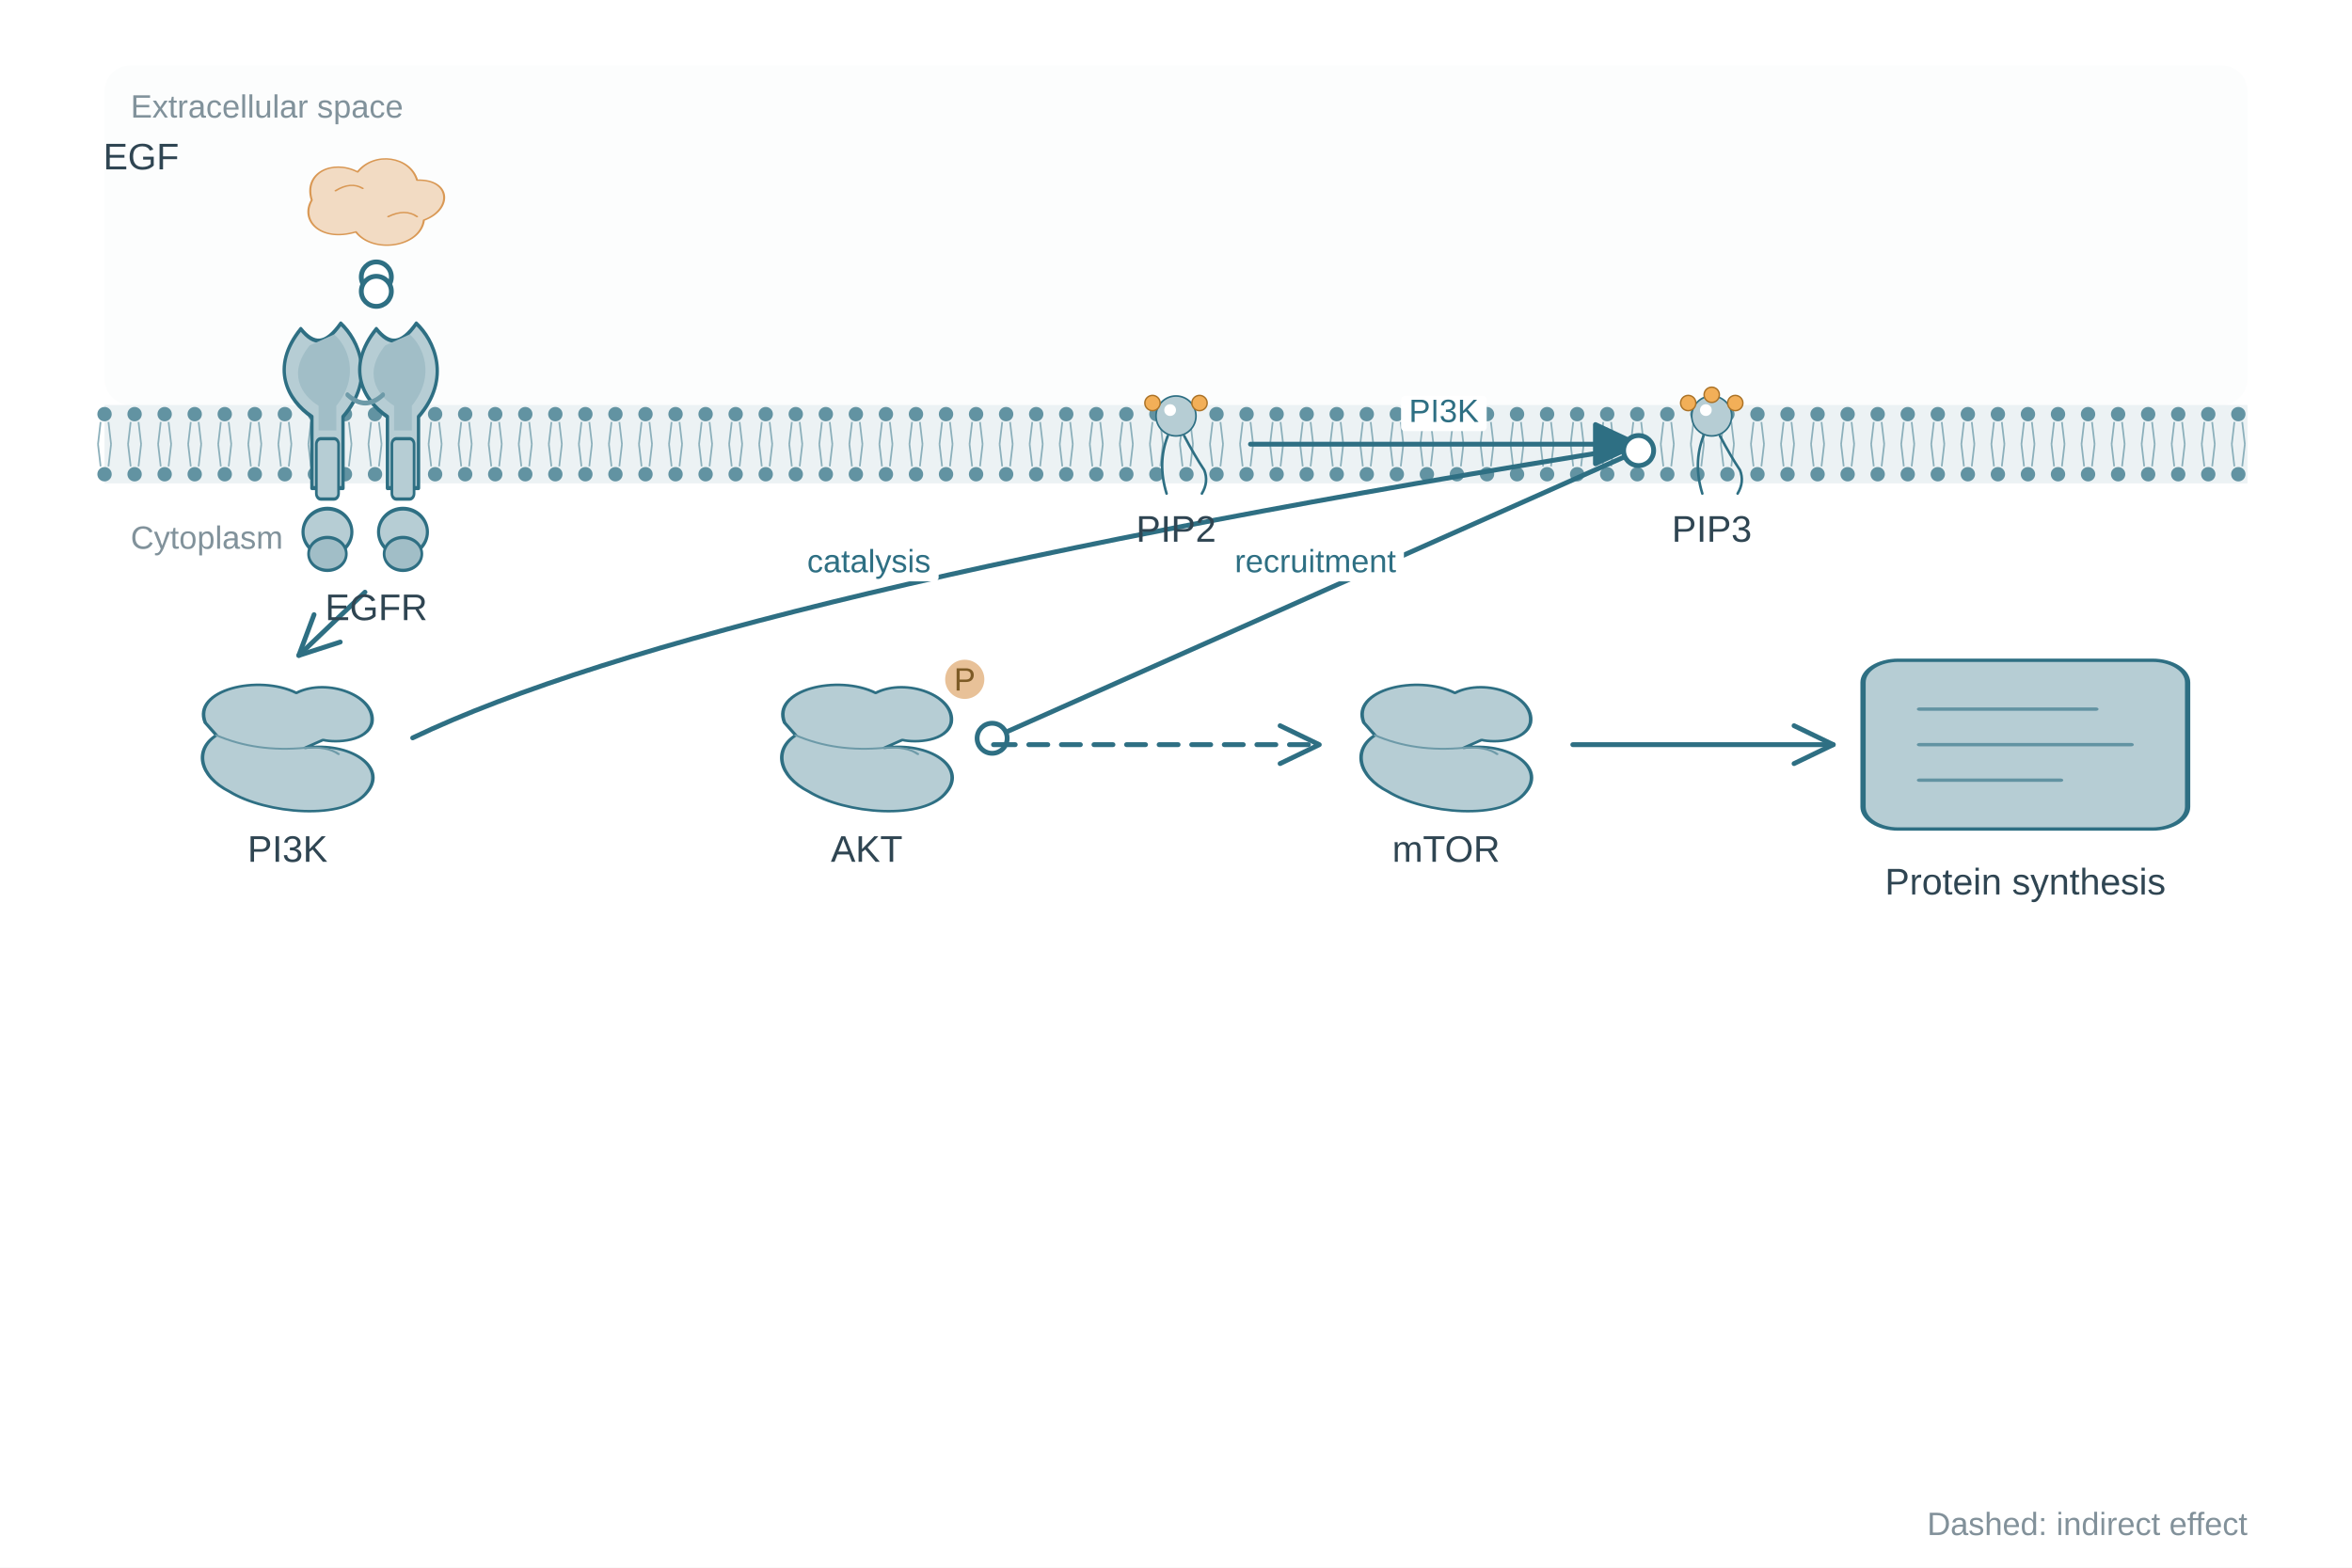
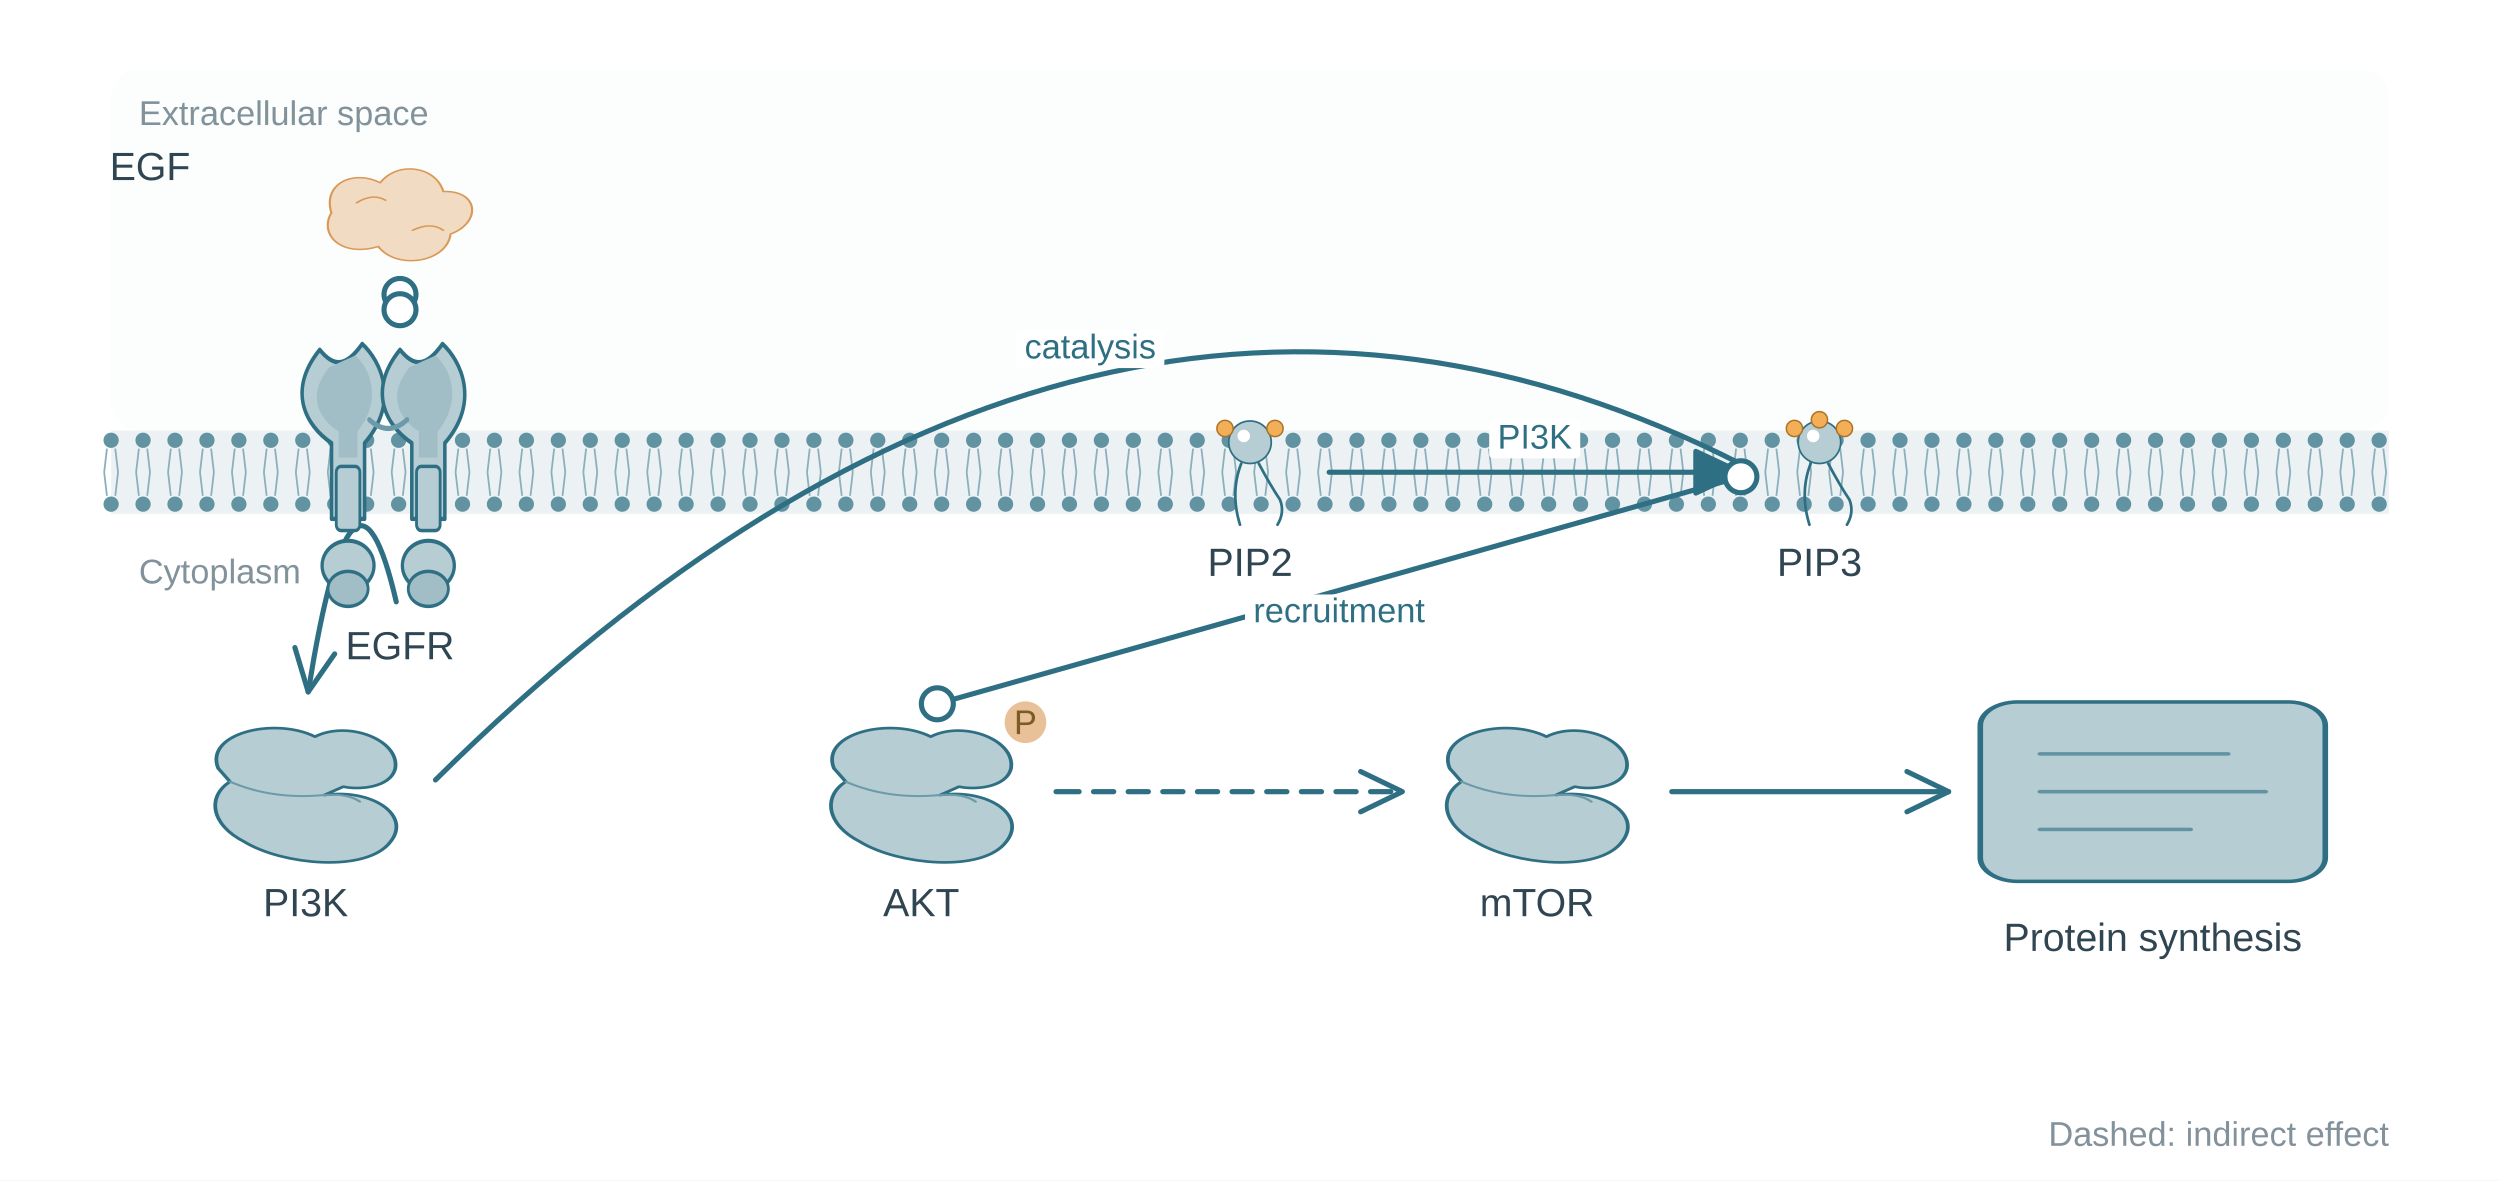
- <svg xmlns="http://www.w3.org/2000/svg" width="180.0mm" height="120.0mm" viewBox="0 0 180.0 120.0" data-version="2" data-revision="1">
-   <rect width="180.0" height="120.0" fill="#FFFFFF" />
+ <svg xmlns="http://www.w3.org/2000/svg" width="180.0mm" height="85.0mm" viewBox="0 0 180.0 85.0" data-version="3" data-revision="1">
+   <rect width="180.0" height="85.0" fill="#FFFFFF" />
  <g id="layer-compartments">
    <rect x="8.0" y="5.0" width="164.0" height="26.0" rx="2" fill="#fcfdfd" />
    <text x="10" y="9" font-size="2.469" font-family="Arial,Microsoft YaHei,sans-serif" fill="#81929B" text-anchor="start" font-weight="400">Extracellular space</text>
    <rect x="8.0" y="31.0" width="164.0" height="6.0" fill="#ecf2f4" />
    <path d="M 7.7 32.3 L 7.5 34.0 M 8.3 32.3 L 8.5 34.0 M 7.7 35.7 L 7.5 34.0 M 8.3 35.7 L 8.5 34.0" fill="none" stroke="#8cb0bb" stroke-width=".13" />
    <circle cx="8.0" cy="31.7" r=".55" fill="#6293a2" />
    <circle cx="8.0" cy="36.3" r=".55" fill="#6293a2" />
    <path d="M 10.0 32.3 L 9.8 34.0 M 10.6 32.3 L 10.8 34.0 M 10.0 35.7 L 9.8 34.0 M 10.6 35.7 L 10.8 34.0" fill="none" stroke="#8cb0bb" stroke-width=".13" />
    <circle cx="10.3" cy="31.7" r=".55" fill="#6293a2" />
    <circle cx="10.3" cy="36.3" r=".55" fill="#6293a2" />
    <path d="M 12.3 32.3 L 12.1 34.0 M 12.9 32.3 L 13.1 34.0 M 12.3 35.7 L 12.1 34.0 M 12.9 35.7 L 13.1 34.0" fill="none" stroke="#8cb0bb" stroke-width=".13" />
    <circle cx="12.6" cy="31.7" r=".55" fill="#6293a2" />
    <circle cx="12.6" cy="36.3" r=".55" fill="#6293a2" />
    <path d="M 14.6 32.3 L 14.4 34.0 M 15.2 32.3 L 15.4 34.0 M 14.6 35.7 L 14.4 34.0 M 15.2 35.7 L 15.4 34.0" fill="none" stroke="#8cb0bb" stroke-width=".13" />
    <circle cx="14.9" cy="31.7" r=".55" fill="#6293a2" />
    <circle cx="14.9" cy="36.3" r=".55" fill="#6293a2" />
    <path d="M 16.9 32.3 L 16.7 34.0 M 17.5 32.3 L 17.7 34.0 M 16.9 35.7 L 16.7 34.0 M 17.5 35.7 L 17.7 34.0" fill="none" stroke="#8cb0bb" stroke-width=".13" />
    <circle cx="17.2" cy="31.7" r=".55" fill="#6293a2" />
    <circle cx="17.2" cy="36.3" r=".55" fill="#6293a2" />
    <path d="M 19.2 32.3 L 19.0 34.0 M 19.8 32.3 L 20.0 34.0 M 19.2 35.7 L 19.0 34.0 M 19.8 35.7 L 20.0 34.0" fill="none" stroke="#8cb0bb" stroke-width=".13" />
    <circle cx="19.5" cy="31.7" r=".55" fill="#6293a2" />
    <circle cx="19.5" cy="36.3" r=".55" fill="#6293a2" />
    <path d="M 21.5 32.3 L 21.3 34.0 M 22.1 32.3 L 22.3 34.0 M 21.5 35.7 L 21.3 34.0 M 22.1 35.7 L 22.3 34.0" fill="none" stroke="#8cb0bb" stroke-width=".13" />
    <circle cx="21.8" cy="31.7" r=".55" fill="#6293a2" />
    <circle cx="21.8" cy="36.3" r=".55" fill="#6293a2" />
    <path d="M 23.8 32.3 L 23.6 34.0 M 24.4 32.3 L 24.6 34.0 M 23.8 35.7 L 23.6 34.0 M 24.4 35.7 L 24.6 34.0" fill="none" stroke="#8cb0bb" stroke-width=".13" />
    <circle cx="24.1" cy="31.7" r=".55" fill="#6293a2" />
    <circle cx="24.1" cy="36.3" r=".55" fill="#6293a2" />
    <path d="M 26.1 32.3 L 25.9 34.0 M 26.7 32.3 L 26.9 34.0 M 26.1 35.7 L 25.9 34.0 M 26.7 35.7 L 26.9 34.0" fill="none" stroke="#8cb0bb" stroke-width=".13" />
    <circle cx="26.4" cy="31.7" r=".55" fill="#6293a2" />
    <circle cx="26.4" cy="36.3" r=".55" fill="#6293a2" />
    <path d="M 28.4 32.3 L 28.2 34.0 M 29.0 32.3 L 29.2 34.0 M 28.4 35.7 L 28.2 34.0 M 29.0 35.7 L 29.2 34.0" fill="none" stroke="#8cb0bb" stroke-width=".13" />
    <circle cx="28.7" cy="31.7" r=".55" fill="#6293a2" />
    <circle cx="28.7" cy="36.3" r=".55" fill="#6293a2" />
    <path d="M 30.7 32.3 L 30.5 34.0 M 31.3 32.3 L 31.5 34.0 M 30.7 35.7 L 30.5 34.0 M 31.3 35.7 L 31.5 34.0" fill="none" stroke="#8cb0bb" stroke-width=".13" />
    <circle cx="31.0" cy="31.7" r=".55" fill="#6293a2" />
    <circle cx="31.0" cy="36.3" r=".55" fill="#6293a2" />
    <path d="M 33.0 32.3 L 32.8 34.0 M 33.6 32.3 L 33.8 34.0 M 33.0 35.7 L 32.8 34.0 M 33.6 35.7 L 33.8 34.0" fill="none" stroke="#8cb0bb" stroke-width=".13" />
    <circle cx="33.3" cy="31.7" r=".55" fill="#6293a2" />
    <circle cx="33.3" cy="36.3" r=".55" fill="#6293a2" />
    <path d="M 35.3 32.3 L 35.1 34.0 M 35.9 32.3 L 36.1 34.0 M 35.3 35.7 L 35.1 34.0 M 35.9 35.7 L 36.1 34.0" fill="none" stroke="#8cb0bb" stroke-width=".13" />
    <circle cx="35.6" cy="31.7" r=".55" fill="#6293a2" />
    <circle cx="35.6" cy="36.3" r=".55" fill="#6293a2" />
    <path d="M 37.6 32.3 L 37.4 34.0 M 38.2 32.3 L 38.4 34.0 M 37.6 35.7 L 37.4 34.0 M 38.2 35.7 L 38.4 34.0" fill="none" stroke="#8cb0bb" stroke-width=".13" />
    <circle cx="37.9" cy="31.7" r=".55" fill="#6293a2" />
    <circle cx="37.9" cy="36.3" r=".55" fill="#6293a2" />
    <path d="M 39.9 32.3 L 39.7 34.0 M 40.5 32.3 L 40.7 34.0 M 39.9 35.7 L 39.7 34.0 M 40.5 35.7 L 40.7 34.0" fill="none" stroke="#8cb0bb" stroke-width=".13" />
    <circle cx="40.2" cy="31.7" r=".55" fill="#6293a2" />
    <circle cx="40.2" cy="36.3" r=".55" fill="#6293a2" />
    <path d="M 42.2 32.3 L 42.0 34.0 M 42.8 32.3 L 43.0 34.0 M 42.2 35.7 L 42.0 34.0 M 42.8 35.7 L 43.0 34.0" fill="none" stroke="#8cb0bb" stroke-width=".13" />
    <circle cx="42.5" cy="31.7" r=".55" fill="#6293a2" />
    <circle cx="42.5" cy="36.3" r=".55" fill="#6293a2" />
    <path d="M 44.5 32.3 L 44.3 34.0 M 45.1 32.3 L 45.3 34.0 M 44.5 35.7 L 44.3 34.0 M 45.1 35.7 L 45.3 34.0" fill="none" stroke="#8cb0bb" stroke-width=".13" />
    <circle cx="44.8" cy="31.7" r=".55" fill="#6293a2" />
    <circle cx="44.8" cy="36.3" r=".55" fill="#6293a2" />
    <path d="M 46.8 32.3 L 46.6 34.0 M 47.4 32.3 L 47.6 34.0 M 46.8 35.7 L 46.6 34.0 M 47.4 35.7 L 47.6 34.0" fill="none" stroke="#8cb0bb" stroke-width=".13" />
    <circle cx="47.1" cy="31.7" r=".55" fill="#6293a2" />
    <circle cx="47.1" cy="36.3" r=".55" fill="#6293a2" />
    <path d="M 49.1 32.3 L 48.9 34.0 M 49.7 32.3 L 49.9 34.0 M 49.1 35.7 L 48.9 34.0 M 49.7 35.7 L 49.9 34.0" fill="none" stroke="#8cb0bb" stroke-width=".13" />
    <circle cx="49.4" cy="31.7" r=".55" fill="#6293a2" />
    <circle cx="49.4" cy="36.3" r=".55" fill="#6293a2" />
    <path d="M 51.4 32.3 L 51.2 34.0 M 52 32.3 L 52.2 34.0 M 51.4 35.7 L 51.2 34.0 M 52 35.7 L 52.2 34.0" fill="none" stroke="#8cb0bb" stroke-width=".13" />
    <circle cx="51.7" cy="31.7" r=".55" fill="#6293a2" />
    <circle cx="51.7" cy="36.3" r=".55" fill="#6293a2" />
    <path d="M 53.7 32.3 L 53.5 34.0 M 54.3 32.3 L 54.5 34.0 M 53.7 35.7 L 53.5 34.0 M 54.3 35.7 L 54.5 34.0" fill="none" stroke="#8cb0bb" stroke-width=".13" />
    <circle cx="54.0" cy="31.7" r=".55" fill="#6293a2" />
    <circle cx="54.0" cy="36.3" r=".55" fill="#6293a2" />
    <path d="M 56.0 32.3 L 55.8 34.0 M 56.6 32.3 L 56.8 34.0 M 56.0 35.7 L 55.8 34.0 M 56.6 35.7 L 56.8 34.0" fill="none" stroke="#8cb0bb" stroke-width=".13" />
    <circle cx="56.3" cy="31.7" r=".55" fill="#6293a2" />
    <circle cx="56.3" cy="36.3" r=".55" fill="#6293a2" />
    <path d="M 58.3 32.3 L 58.1 34.0 M 58.9 32.3 L 59.1 34.0 M 58.3 35.7 L 58.1 34.0 M 58.9 35.7 L 59.1 34.0" fill="none" stroke="#8cb0bb" stroke-width=".13" />
    <circle cx="58.6" cy="31.7" r=".55" fill="#6293a2" />
    <circle cx="58.6" cy="36.3" r=".55" fill="#6293a2" />
    <path d="M 60.6 32.3 L 60.4 34.0 M 61.2 32.3 L 61.4 34.0 M 60.6 35.7 L 60.4 34.0 M 61.2 35.7 L 61.4 34.0" fill="none" stroke="#8cb0bb" stroke-width=".13" />
    <circle cx="60.9" cy="31.7" r=".55" fill="#6293a2" />
    <circle cx="60.9" cy="36.3" r=".55" fill="#6293a2" />
    <path d="M 62.9 32.3 L 62.7 34.0 M 63.5 32.3 L 63.7 34.0 M 62.9 35.7 L 62.7 34.0 M 63.5 35.7 L 63.7 34.0" fill="none" stroke="#8cb0bb" stroke-width=".13" />
    <circle cx="63.2" cy="31.7" r=".55" fill="#6293a2" />
    <circle cx="63.2" cy="36.3" r=".55" fill="#6293a2" />
    <path d="M 65.2 32.3 L 65.0 34.0 M 65.8 32.3 L 66.0 34.0 M 65.2 35.7 L 65.0 34.0 M 65.8 35.7 L 66.0 34.0" fill="none" stroke="#8cb0bb" stroke-width=".13" />
    <circle cx="65.5" cy="31.7" r=".55" fill="#6293a2" />
    <circle cx="65.5" cy="36.3" r=".55" fill="#6293a2" />
    <path d="M 67.5 32.3 L 67.3 34.0 M 68.1 32.3 L 68.3 34.0 M 67.5 35.7 L 67.3 34.0 M 68.1 35.7 L 68.3 34.0" fill="none" stroke="#8cb0bb" stroke-width=".13" />
    <circle cx="67.8" cy="31.7" r=".55" fill="#6293a2" />
    <circle cx="67.8" cy="36.3" r=".55" fill="#6293a2" />
    <path d="M 69.8 32.3 L 69.6 34.0 M 70.4 32.3 L 70.6 34.0 M 69.8 35.7 L 69.6 34.0 M 70.4 35.7 L 70.6 34.0" fill="none" stroke="#8cb0bb" stroke-width=".13" />
    <circle cx="70.1" cy="31.7" r=".55" fill="#6293a2" />
    <circle cx="70.1" cy="36.3" r=".55" fill="#6293a2" />
    <path d="M 72.1 32.3 L 71.9 34.0 M 72.7 32.3 L 72.9 34.0 M 72.1 35.7 L 71.9 34.0 M 72.7 35.7 L 72.9 34.0" fill="none" stroke="#8cb0bb" stroke-width=".13" />
    <circle cx="72.4" cy="31.7" r=".55" fill="#6293a2" />
    <circle cx="72.4" cy="36.3" r=".55" fill="#6293a2" />
    <path d="M 74.4 32.3 L 74.2 34.0 M 75 32.3 L 75.2 34.0 M 74.4 35.7 L 74.2 34.0 M 75 35.7 L 75.2 34.0" fill="none" stroke="#8cb0bb" stroke-width=".13" />
    <circle cx="74.7" cy="31.7" r=".55" fill="#6293a2" />
    <circle cx="74.7" cy="36.3" r=".55" fill="#6293a2" />
    <path d="M 76.7 32.3 L 76.5 34.0 M 77.3 32.3 L 77.5 34.0 M 76.7 35.7 L 76.5 34.0 M 77.3 35.7 L 77.5 34.0" fill="none" stroke="#8cb0bb" stroke-width=".13" />
    <circle cx="77.0" cy="31.7" r=".55" fill="#6293a2" />
    <circle cx="77.0" cy="36.3" r=".55" fill="#6293a2" />
    <path d="M 79.0 32.3 L 78.8 34.0 M 79.6 32.3 L 79.8 34.0 M 79.0 35.7 L 78.8 34.0 M 79.6 35.7 L 79.8 34.0" fill="none" stroke="#8cb0bb" stroke-width=".13" />
    <circle cx="79.3" cy="31.7" r=".55" fill="#6293a2" />
    <circle cx="79.3" cy="36.3" r=".55" fill="#6293a2" />
    <path d="M 81.3 32.3 L 81.1 34.0 M 81.9 32.3 L 82.1 34.0 M 81.3 35.7 L 81.1 34.0 M 81.9 35.7 L 82.1 34.0" fill="none" stroke="#8cb0bb" stroke-width=".13" />
    <circle cx="81.6" cy="31.7" r=".55" fill="#6293a2" />
    <circle cx="81.6" cy="36.3" r=".55" fill="#6293a2" />
    <path d="M 83.6 32.3 L 83.4 34.0 M 84.2 32.3 L 84.4 34.0 M 83.6 35.7 L 83.4 34.0 M 84.2 35.7 L 84.4 34.0" fill="none" stroke="#8cb0bb" stroke-width=".13" />
    <circle cx="83.9" cy="31.7" r=".55" fill="#6293a2" />
    <circle cx="83.9" cy="36.3" r=".55" fill="#6293a2" />
    <path d="M 85.9 32.3 L 85.7 34.0 M 86.5 32.3 L 86.7 34.0 M 85.9 35.7 L 85.7 34.0 M 86.5 35.7 L 86.7 34.0" fill="none" stroke="#8cb0bb" stroke-width=".13" />
    <circle cx="86.2" cy="31.7" r=".55" fill="#6293a2" />
    <circle cx="86.2" cy="36.3" r=".55" fill="#6293a2" />
    <path d="M 88.2 32.3 L 88.0 34.0 M 88.8 32.3 L 89.0 34.0 M 88.2 35.7 L 88.0 34.0 M 88.8 35.7 L 89.0 34.0" fill="none" stroke="#8cb0bb" stroke-width=".13" />
    <circle cx="88.5" cy="31.7" r=".55" fill="#6293a2" />
    <circle cx="88.5" cy="36.3" r=".55" fill="#6293a2" />
    <path d="M 90.5 32.3 L 90.3 34.0 M 91.1 32.3 L 91.3 34.0 M 90.5 35.7 L 90.3 34.0 M 91.1 35.7 L 91.3 34.0" fill="none" stroke="#8cb0bb" stroke-width=".13" />
    <circle cx="90.8" cy="31.7" r=".55" fill="#6293a2" />
    <circle cx="90.8" cy="36.3" r=".55" fill="#6293a2" />
    <path d="M 92.8 32.3 L 92.6 34.0 M 93.4 32.3 L 93.6 34.0 M 92.8 35.7 L 92.6 34.0 M 93.4 35.7 L 93.6 34.0" fill="none" stroke="#8cb0bb" stroke-width=".13" />
    <circle cx="93.1" cy="31.7" r=".55" fill="#6293a2" />
    <circle cx="93.1" cy="36.3" r=".55" fill="#6293a2" />
    <path d="M 95.1 32.3 L 94.9 34.0 M 95.7 32.3 L 95.9 34.0 M 95.1 35.7 L 94.9 34.0 M 95.7 35.7 L 95.9 34.0" fill="none" stroke="#8cb0bb" stroke-width=".13" />
    <circle cx="95.4" cy="31.7" r=".55" fill="#6293a2" />
    <circle cx="95.4" cy="36.3" r=".55" fill="#6293a2" />
    <path d="M 97.4 32.3 L 97.2 34.0 M 98 32.3 L 98.2 34.0 M 97.4 35.7 L 97.2 34.0 M 98 35.7 L 98.2 34.0" fill="none" stroke="#8cb0bb" stroke-width=".13" />
    <circle cx="97.7" cy="31.7" r=".55" fill="#6293a2" />
    <circle cx="97.7" cy="36.3" r=".55" fill="#6293a2" />
    <path d="M 99.7 32.3 L 99.5 34.0 M 100.3 32.3 L 100.5 34.0 M 99.7 35.7 L 99.5 34.0 M 100.3 35.7 L 100.5 34.0" fill="none" stroke="#8cb0bb" stroke-width=".13" />
    <circle cx="100.0" cy="31.7" r=".55" fill="#6293a2" />
    <circle cx="100.0" cy="36.3" r=".55" fill="#6293a2" />
    <path d="M 102.0 32.3 L 101.8 34.0 M 102.6 32.3 L 102.8 34.0 M 102.0 35.7 L 101.8 34.0 M 102.6 35.7 L 102.8 34.0" fill="none" stroke="#8cb0bb" stroke-width=".13" />
    <circle cx="102.3" cy="31.7" r=".55" fill="#6293a2" />
    <circle cx="102.3" cy="36.3" r=".55" fill="#6293a2" />
    <path d="M 104.3 32.3 L 104.1 34.0 M 104.9 32.3 L 105.1 34.0 M 104.3 35.7 L 104.1 34.0 M 104.9 35.7 L 105.1 34.0" fill="none" stroke="#8cb0bb" stroke-width=".13" />
    <circle cx="104.6" cy="31.7" r=".55" fill="#6293a2" />
    <circle cx="104.6" cy="36.3" r=".55" fill="#6293a2" />
    <path d="M 106.6 32.3 L 106.4 34.0 M 107.2 32.3 L 107.4 34.0 M 106.6 35.7 L 106.4 34.0 M 107.2 35.7 L 107.4 34.0" fill="none" stroke="#8cb0bb" stroke-width=".13" />
    <circle cx="106.9" cy="31.7" r=".55" fill="#6293a2" />
    <circle cx="106.9" cy="36.3" r=".55" fill="#6293a2" />
    <path d="M 108.9 32.3 L 108.7 34.0 M 109.5 32.3 L 109.7 34.0 M 108.9 35.7 L 108.7 34.0 M 109.5 35.7 L 109.7 34.0" fill="none" stroke="#8cb0bb" stroke-width=".13" />
    <circle cx="109.2" cy="31.7" r=".55" fill="#6293a2" />
    <circle cx="109.2" cy="36.3" r=".55" fill="#6293a2" />
    <path d="M 111.2 32.3 L 111 34.0 M 111.8 32.3 L 112 34.0 M 111.2 35.7 L 111 34.0 M 111.8 35.7 L 112 34.0" fill="none" stroke="#8cb0bb" stroke-width=".13" />
    <circle cx="111.5" cy="31.7" r=".55" fill="#6293a2" />
    <circle cx="111.5" cy="36.3" r=".55" fill="#6293a2" />
    <path d="M 113.5 32.3 L 113.3 34.0 M 114.1 32.3 L 114.3 34.0 M 113.5 35.7 L 113.3 34.0 M 114.1 35.7 L 114.3 34.0" fill="none" stroke="#8cb0bb" stroke-width=".13" />
    <circle cx="113.8" cy="31.7" r=".55" fill="#6293a2" />
    <circle cx="113.8" cy="36.3" r=".55" fill="#6293a2" />
    <path d="M 115.8 32.3 L 115.6 34.0 M 116.4 32.3 L 116.6 34.0 M 115.8 35.7 L 115.6 34.0 M 116.4 35.7 L 116.6 34.0" fill="none" stroke="#8cb0bb" stroke-width=".13" />
    <circle cx="116.1" cy="31.7" r=".55" fill="#6293a2" />
    <circle cx="116.1" cy="36.3" r=".55" fill="#6293a2" />
    <path d="M 118.1 32.3 L 117.9 34.0 M 118.7 32.3 L 118.9 34.0 M 118.1 35.7 L 117.9 34.0 M 118.7 35.7 L 118.9 34.0" fill="none" stroke="#8cb0bb" stroke-width=".13" />
    <circle cx="118.4" cy="31.7" r=".55" fill="#6293a2" />
    <circle cx="118.4" cy="36.3" r=".55" fill="#6293a2" />
    <path d="M 120.4 32.3 L 120.2 34.0 M 121 32.3 L 121.2 34.0 M 120.4 35.7 L 120.2 34.0 M 121 35.7 L 121.2 34.0" fill="none" stroke="#8cb0bb" stroke-width=".13" />
    <circle cx="120.7" cy="31.7" r=".55" fill="#6293a2" />
    <circle cx="120.7" cy="36.3" r=".55" fill="#6293a2" />
    <path d="M 122.7 32.3 L 122.5 34.0 M 123.3 32.3 L 123.5 34.0 M 122.7 35.7 L 122.5 34.0 M 123.3 35.7 L 123.5 34.0" fill="none" stroke="#8cb0bb" stroke-width=".13" />
    <circle cx="123" cy="31.7" r=".55" fill="#6293a2" />
    <circle cx="123" cy="36.3" r=".55" fill="#6293a2" />
    <path d="M 125.0 32.3 L 124.8 34.0 M 125.6 32.3 L 125.8 34.0 M 125.0 35.7 L 124.8 34.0 M 125.6 35.7 L 125.8 34.0" fill="none" stroke="#8cb0bb" stroke-width=".13" />
    <circle cx="125.3" cy="31.7" r=".55" fill="#6293a2" />
    <circle cx="125.3" cy="36.3" r=".55" fill="#6293a2" />
    <path d="M 127.3 32.3 L 127.1 34.0 M 127.9 32.3 L 128.1 34.0 M 127.3 35.7 L 127.1 34.0 M 127.9 35.7 L 128.1 34.0" fill="none" stroke="#8cb0bb" stroke-width=".13" />
    <circle cx="127.6" cy="31.7" r=".55" fill="#6293a2" />
    <circle cx="127.6" cy="36.3" r=".55" fill="#6293a2" />
    <path d="M 129.6 32.3 L 129.4 34.0 M 130.2 32.3 L 130.4 34.0 M 129.6 35.7 L 129.4 34.0 M 130.2 35.7 L 130.4 34.0" fill="none" stroke="#8cb0bb" stroke-width=".13" />
    <circle cx="129.9" cy="31.7" r=".55" fill="#6293a2" />
    <circle cx="129.9" cy="36.3" r=".55" fill="#6293a2" />
    <path d="M 131.9 32.3 L 131.7 34.0 M 132.5 32.3 L 132.7 34.0 M 131.9 35.7 L 131.7 34.0 M 132.5 35.7 L 132.7 34.0" fill="none" stroke="#8cb0bb" stroke-width=".13" />
    <circle cx="132.2" cy="31.7" r=".55" fill="#6293a2" />
    <circle cx="132.2" cy="36.3" r=".55" fill="#6293a2" />
    <path d="M 134.2 32.3 L 134.0 34.0 M 134.8 32.3 L 135.0 34.0 M 134.2 35.7 L 134.0 34.0 M 134.8 35.7 L 135.0 34.0" fill="none" stroke="#8cb0bb" stroke-width=".13" />
    <circle cx="134.5" cy="31.7" r=".55" fill="#6293a2" />
    <circle cx="134.5" cy="36.3" r=".55" fill="#6293a2" />
    <path d="M 136.5 32.3 L 136.3 34.0 M 137.1 32.3 L 137.3 34.0 M 136.5 35.7 L 136.3 34.0 M 137.1 35.7 L 137.3 34.0" fill="none" stroke="#8cb0bb" stroke-width=".13" />
    <circle cx="136.8" cy="31.7" r=".55" fill="#6293a2" />
    <circle cx="136.8" cy="36.3" r=".55" fill="#6293a2" />
    <path d="M 138.8 32.3 L 138.6 34.0 M 139.4 32.3 L 139.6 34.0 M 138.8 35.7 L 138.6 34.0 M 139.4 35.7 L 139.6 34.0" fill="none" stroke="#8cb0bb" stroke-width=".13" />
    <circle cx="139.1" cy="31.7" r=".55" fill="#6293a2" />
    <circle cx="139.1" cy="36.3" r=".55" fill="#6293a2" />
    <path d="M 141.1 32.3 L 140.9 34.0 M 141.7 32.3 L 141.9 34.0 M 141.1 35.7 L 140.9 34.0 M 141.7 35.7 L 141.9 34.0" fill="none" stroke="#8cb0bb" stroke-width=".13" />
    <circle cx="141.4" cy="31.7" r=".55" fill="#6293a2" />
    <circle cx="141.4" cy="36.3" r=".55" fill="#6293a2" />
    <path d="M 143.4 32.3 L 143.2 34.0 M 144.0 32.3 L 144.2 34.0 M 143.4 35.7 L 143.2 34.0 M 144.0 35.7 L 144.2 34.0" fill="none" stroke="#8cb0bb" stroke-width=".13" />
    <circle cx="143.7" cy="31.7" r=".55" fill="#6293a2" />
    <circle cx="143.7" cy="36.3" r=".55" fill="#6293a2" />
    <path d="M 145.7 32.3 L 145.5 34.0 M 146.3 32.3 L 146.5 34.0 M 145.7 35.7 L 145.5 34.0 M 146.3 35.7 L 146.5 34.0" fill="none" stroke="#8cb0bb" stroke-width=".13" />
    <circle cx="146.0" cy="31.7" r=".55" fill="#6293a2" />
    <circle cx="146.0" cy="36.3" r=".55" fill="#6293a2" />
    <path d="M 148 32.3 L 147.8 34.0 M 148.6 32.3 L 148.8 34.0 M 148 35.7 L 147.8 34.0 M 148.6 35.7 L 148.8 34.0" fill="none" stroke="#8cb0bb" stroke-width=".13" />
    <circle cx="148.3" cy="31.7" r=".55" fill="#6293a2" />
    <circle cx="148.3" cy="36.3" r=".55" fill="#6293a2" />
    <path d="M 150.3 32.3 L 150.1 34.0 M 150.9 32.3 L 151.1 34.0 M 150.3 35.7 L 150.1 34.0 M 150.9 35.7 L 151.1 34.0" fill="none" stroke="#8cb0bb" stroke-width=".13" />
    <circle cx="150.6" cy="31.7" r=".55" fill="#6293a2" />
    <circle cx="150.6" cy="36.3" r=".55" fill="#6293a2" />
    <path d="M 152.6 32.3 L 152.4 34.0 M 153.2 32.3 L 153.4 34.0 M 152.6 35.7 L 152.4 34.0 M 153.2 35.7 L 153.4 34.0" fill="none" stroke="#8cb0bb" stroke-width=".13" />
    <circle cx="152.9" cy="31.7" r=".55" fill="#6293a2" />
    <circle cx="152.9" cy="36.3" r=".55" fill="#6293a2" />
    <path d="M 154.9 32.3 L 154.7 34.0 M 155.5 32.3 L 155.7 34.0 M 154.9 35.7 L 154.7 34.0 M 155.5 35.7 L 155.7 34.0" fill="none" stroke="#8cb0bb" stroke-width=".13" />
    <circle cx="155.2" cy="31.7" r=".55" fill="#6293a2" />
    <circle cx="155.2" cy="36.3" r=".55" fill="#6293a2" />
    <path d="M 157.2 32.3 L 157.0 34.0 M 157.8 32.3 L 158.0 34.0 M 157.2 35.7 L 157.0 34.0 M 157.8 35.7 L 158.0 34.0" fill="none" stroke="#8cb0bb" stroke-width=".13" />
    <circle cx="157.5" cy="31.7" r=".55" fill="#6293a2" />
    <circle cx="157.5" cy="36.3" r=".55" fill="#6293a2" />
    <path d="M 159.5 32.3 L 159.3 34.0 M 160.1 32.3 L 160.3 34.0 M 159.5 35.7 L 159.3 34.0 M 160.1 35.7 L 160.3 34.0" fill="none" stroke="#8cb0bb" stroke-width=".13" />
    <circle cx="159.8" cy="31.7" r=".55" fill="#6293a2" />
    <circle cx="159.8" cy="36.3" r=".55" fill="#6293a2" />
    <path d="M 161.8 32.3 L 161.6 34.0 M 162.4 32.3 L 162.6 34.0 M 161.8 35.7 L 161.6 34.0 M 162.4 35.7 L 162.6 34.0" fill="none" stroke="#8cb0bb" stroke-width=".13" />
    <circle cx="162.1" cy="31.7" r=".55" fill="#6293a2" />
    <circle cx="162.1" cy="36.3" r=".55" fill="#6293a2" />
    <path d="M 164.1 32.3 L 163.9 34.0 M 164.7 32.3 L 164.9 34.0 M 164.1 35.7 L 163.9 34.0 M 164.7 35.7 L 164.9 34.0" fill="none" stroke="#8cb0bb" stroke-width=".13" />
    <circle cx="164.4" cy="31.7" r=".55" fill="#6293a2" />
    <circle cx="164.4" cy="36.3" r=".55" fill="#6293a2" />
    <path d="M 166.4 32.3 L 166.2 34.0 M 167.0 32.3 L 167.2 34.0 M 166.4 35.7 L 166.2 34.0 M 167.0 35.7 L 167.2 34.0" fill="none" stroke="#8cb0bb" stroke-width=".13" />
    <circle cx="166.7" cy="31.7" r=".55" fill="#6293a2" />
    <circle cx="166.7" cy="36.3" r=".55" fill="#6293a2" />
    <path d="M 168.7 32.3 L 168.5 34.0 M 169.3 32.3 L 169.5 34.0 M 168.7 35.7 L 168.5 34.0 M 169.3 35.7 L 169.5 34.0" fill="none" stroke="#8cb0bb" stroke-width=".13" />
    <circle cx="169.0" cy="31.7" r=".55" fill="#6293a2" />
    <circle cx="169.0" cy="36.3" r=".55" fill="#6293a2" />
    <path d="M 171 32.3 L 170.8 34.0 M 171.6 32.3 L 171.8 34.0 M 171 35.7 L 170.8 34.0 M 171.6 35.7 L 171.8 34.0" fill="none" stroke="#8cb0bb" stroke-width=".13" />
    <circle cx="171.3" cy="31.7" r=".55" fill="#6293a2" />
    <circle cx="171.3" cy="36.3" r=".55" fill="#6293a2" />
-     <rect x="8.0" y="38.0" width="164.0" height="73.0" rx="2" fill="#FFFFFF" />
+     <rect x="8.0" y="38.0" width="164.0" height="38.0" rx="2" fill="#FFFFFF" />
    <text x="10" y="42" font-size="2.469" font-family="Arial,Microsoft YaHei,sans-serif" fill="#81929B" text-anchor="start" font-weight="400">Cytoplasm</text>
  </g>
  <g id="layer-context" />
  <g id="layer-relations">
    <g data-relation-id="e1" data-relation-type="binds" id="rel-e1">
      <path fill="none" stroke="#2E6F83" stroke-width="0.37" stroke-linecap="round" stroke-linejoin="round" d="M 28.8 21.2 Q 28.8 21.75 28.8 22.3" data-line-body="true" data-indirect="false" />
      <circle fill="#FFFFFF" stroke="#2E6F83" stroke-width="0.37" stroke-linecap="round" stroke-linejoin="round" data-endpoint="paired-circles" cx="28.8" cy="21.2" r="1.15" />
      <circle fill="#FFFFFF" stroke="#2E6F83" stroke-width="0.37" stroke-linecap="round" stroke-linejoin="round" data-endpoint="paired-circles" cx="28.8" cy="22.3" r="1.15" />
    </g>
    <g data-relation-id="e2" data-relation-type="activates" id="rel-e2">
-       <path fill="none" stroke="#2E6F83" stroke-width="0.37" stroke-linecap="round" stroke-linejoin="round" d="M 27.933 45.329 Q 25.4 47.75 22.867 50.171" data-line-body="true" data-indirect="false" />
-       <path fill="none" stroke="#2E6F83" stroke-width="0.37" stroke-linecap="round" stroke-linejoin="round" data-endpoint="open-arrow" d="M 24.034 47.05 L 22.867 50.171 L 26.038 49.146" />
+       <path fill="none" stroke="#2E6F83" stroke-width="0.37" stroke-linecap="round" stroke-linejoin="round" d="M 28.53 43.331 Q 25.4 29.75 22.19 49.815" data-line-body="true" data-indirect="false" />
+       <path fill="none" stroke="#2E6F83" stroke-width="0.37" stroke-linecap="round" stroke-linejoin="round" data-endpoint="open-arrow" d="M 21.232 46.624 L 22.19 49.815 L 24.095 47.082" />
    </g>
    <g data-relation-id="e3" data-relation-type="converts" id="rel-e3">
      <path fill="none" stroke="#2E6F83" stroke-width="0.37" stroke-linecap="round" stroke-linejoin="round" d="M 95.7 34.0 Q 110.5 34.0 125.3 34.0" data-line-body="true" data-indirect="false" />
      <path fill="#2E6F83" stroke="#2E6F83" stroke-width="0.37" stroke-linecap="round" stroke-linejoin="round" data-endpoint="filled-arrow" d="M 122.1 35.5 L 125.3 34.0 L 122.1 32.5 Z" />
      <rect x="107.223" y="30.3" width="6.554" height="2.7" rx=".3" fill="#FFFFFF" />
      <text x="110.5" y="32.3" font-size="2.469" font-family="Arial,Microsoft YaHei,sans-serif" fill="#2E6F83" text-anchor="middle" font-weight="400">PI3K</text>
    </g>
    <g data-relation-id="e4" data-relation-type="associates" id="rel-e4">
-       <path fill="none" stroke="#2E6F83" stroke-width="0.37" stroke-linecap="round" stroke-linejoin="round" d="M 31.582 56.481 Q 54.5 45.5 125.315 34.189" data-line-body="true" data-indirect="false" />
-       <rect x="61.166" y="41.8" width="10.668" height="2.7" rx=".3" fill="#FFFFFF" />
-       <text x="66.5" y="43.8" font-size="2.469" font-family="Arial,Microsoft YaHei,sans-serif" fill="#2E6F83" text-anchor="middle" font-weight="400">catalysis</text>
+       <path fill="none" stroke="#2E6F83" stroke-width="0.37" stroke-linecap="round" stroke-linejoin="round" d="M 31.353 56.156 Q 78.5 9.5 125.431 33.454" data-line-body="true" data-indirect="false" />
+       <rect x="73.166" y="23.8" width="10.668" height="2.7" rx=".3" fill="#FFFFFF" />
+       <text x="78.5" y="25.8" font-size="2.469" font-family="Arial,Microsoft YaHei,sans-serif" fill="#2E6F83" text-anchor="middle" font-weight="400">catalysis</text>
    </g>
    <g data-relation-id="e5" data-relation-type="binds" id="rel-e5">
-       <path fill="none" stroke="#2E6F83" stroke-width="0.37" stroke-linecap="round" stroke-linejoin="round" d="M 125.404 34.488 Q 100.667 45.5 75.93 56.512" data-line-body="true" data-indirect="false" />
-       <circle fill="#FFFFFF" stroke="#2E6F83" stroke-width="0.37" stroke-linecap="round" stroke-linejoin="round" data-endpoint="paired-circles" cx="125.404" cy="34.488" r="1.15" />
-       <circle fill="#FFFFFF" stroke="#2E6F83" stroke-width="0.37" stroke-linecap="round" stroke-linejoin="round" data-endpoint="paired-circles" cx="75.93" cy="56.512" r="1.15" />
-       <rect x="93.892" y="41.8" width="13.55" height="2.7" rx=".3" fill="#FFFFFF" />
-       <text x="100.667" y="43.8" font-size="2.469" font-family="Arial,Microsoft YaHei,sans-serif" fill="#2E6F83" text-anchor="middle" font-weight="400">recruitment</text>
+       <path fill="none" stroke="#2E6F83" stroke-width="0.37" stroke-linecap="round" stroke-linejoin="round" d="M 125.345 34.326 Q 96.417 42.5 67.488 50.674" data-line-body="true" data-indirect="false" />
+       <circle fill="#FFFFFF" stroke="#2E6F83" stroke-width="0.37" stroke-linecap="round" stroke-linejoin="round" data-endpoint="paired-circles" cx="125.345" cy="34.326" r="1.15" />
+       <circle fill="#FFFFFF" stroke="#2E6F83" stroke-width="0.37" stroke-linecap="round" stroke-linejoin="round" data-endpoint="paired-circles" cx="67.488" cy="50.674" r="1.15" />
+       <rect x="89.642" y="42.8" width="13.55" height="2.7" rx=".3" fill="#FFFFFF" />
+       <text x="96.417" y="44.8" font-size="2.469" font-family="Arial,Microsoft YaHei,sans-serif" fill="#2E6F83" text-anchor="middle" font-weight="400">recruitment</text>
    </g>
    <g data-relation-id="e6" data-relation-type="activates" id="rel-e6">
      <path fill="none" stroke="#2E6F83" stroke-width="0.37" stroke-linecap="round" stroke-linejoin="round" d="M 76.033 57.0 L 76.241 57 M 76.241 57 L 76.449 57 M 76.449 57 L 76.657 57.0 M 76.657 57.0 L 76.864 57 M 76.864 57 L 77.072 57 M 77.072 57 L 77.28 57 M 77.28 57 L 77.488 57.0 M 77.488 57.0 L 77.696 57.0 M 78.734 57.0 L 78.942 57.0 M 78.942 57.0 L 79.15 57.0 M 79.15 57.0 L 79.358 57 M 79.358 57 L 79.566 57.0 M 79.566 57.0 L 79.773 57.0 M 79.773 57.0 L 79.981 57 M 79.981 57 L 80.189 57 M 81.228 57 L 81.436 57 M 81.436 57 L 81.643 57 M 81.643 57 L 81.851 57 M 81.851 57 L 82.059 57 M 82.059 57 L 82.267 57.0 M 82.267 57.0 L 82.474 57 M 82.474 57 L 82.682 57 M 83.721 57.0 L 83.929 57.0 M 83.929 57.0 L 84.137 57 M 84.137 57 L 84.344 57 M 84.344 57 L 84.552 57.0 M 84.552 57.0 L 84.76 57.0 M 84.76 57.0 L 84.968 57 M 84.968 57 L 85.176 57 M 86.214 57.0 L 86.422 57 M 86.422 57 L 86.63 57.0 M 86.63 57.0 L 86.838 57.0 M 86.838 57.0 L 87.046 57.0 M 87.046 57.0 L 87.253 57 M 87.253 57 L 87.461 57.0 M 87.461 57.0 L 87.669 57.0 M 88.708 57.0 L 88.916 57.0 M 88.916 57.0 L 89.123 57 M 89.123 57 L 89.331 57.0 M 89.331 57.0 L 89.539 57.0 M 89.539 57.0 L 89.747 57.0 M 89.747 57.0 L 89.954 57.0 M 89.954 57.0 L 90.162 57.0 M 91.201 57.0 L 91.409 57.0 M 91.409 57.0 L 91.617 57.0 M 91.617 57.0 L 91.824 57.0 M 91.824 57.0 L 92.032 57.0 M 92.032 57.0 L 92.24 57.0 M 92.24 57.0 L 92.448 57.0 M 92.448 57.0 L 92.656 57.0 M 93.694 57.0 L 93.902 57.0 M 93.902 57.0 L 94.11 57.0 M 94.11 57.0 L 94.318 57.0 M 94.318 57.0 L 94.526 57.0 M 94.526 57.0 L 94.733 57.0 M 94.733 57.0 L 94.941 57 M 94.941 57 L 95.149 57.0 M 96.188 57.0 L 96.396 57.0 M 96.396 57.0 L 96.603 57.0 M 96.603 57.0 L 96.811 57.0 M 96.811 57.0 L 97.019 57.0 M 97.019 57.0 L 97.227 57.0 M 97.227 57.0 L 97.434 57.0 M 97.434 57.0 L 97.642 57 M 98.681 57.0 L 98.889 57.0 M 98.889 57.0 L 99.097 57.0 M 99.097 57.0 L 99.304 57.0 M 99.304 57.0 L 99.512 57.0 M 99.512 57.0 L 99.72 57.0 M 99.72 57.0 L 99.928 57 M 99.928 57 L 100.136 57" data-line-body="true" data-indirect="true" />
      <path fill="none" stroke="#2E6F83" stroke-width="0.37" stroke-linecap="round" stroke-linejoin="round" data-endpoint="open-arrow" d="M 97.967 58.45 L 100.967 57.0 L 97.967 55.55" />
    </g>
    <g data-relation-id="e7" data-relation-type="activates" id="rel-e7">
      <path fill="none" stroke="#2E6F83" stroke-width="0.37" stroke-linecap="round" stroke-linejoin="round" d="M 120.367 57.0 Q 130.333 57.0 140.3 57.0" data-line-body="true" data-indirect="false" />
      <path fill="none" stroke="#2E6F83" stroke-width="0.37" stroke-linecap="round" stroke-linejoin="round" data-endpoint="open-arrow" d="M 137.3 58.45 L 140.3 57.0 L 137.3 55.55" />
    </g>
  </g>
  <g id="layer-objects">
    <g data-object-id="egf" data-type="ligand" id="obj-egf">
      <g data-glyph="egf" transform="rotate(0.0 28.8 15.5)">
        <g transform="translate(22.3 11.0) scale(0.13 0.09)">
          <path d="M 12 48 C 7 25 24 13 39 24 C 49 6 70 11 74 31 C 94 30 95 56 78 65 C 76 88 48 94 38 75 C 17 84 5 65 12 48 Z" fill="#f2dbc3" stroke="#D99854" stroke-width="1.200" stroke-linecap="round" stroke-linejoin="round" />
          <path d="M 26 40 Q 35 32 42 38 M 57 62 Q 67 55 74 62" fill="none" stroke="#D99854" stroke-width="1.200" stroke-linecap="round" stroke-linejoin="round" />
        </g>
      </g>
      <text x="10.8" y="12.963" font-size="2.822" font-family="Arial,Microsoft YaHei,sans-serif" fill="#2F4552" text-anchor="middle" font-weight="400" data-label-for="egf">EGF</text>
    </g>
    <g data-object-id="egfr" data-type="receptor_dimer" id="obj-egfr">
      <g data-glyph="egfr" transform="rotate(0.0 28.8 34.0)">
        <g transform="translate(20.3 23.5) scale(0.17 0.21)">
          <path d="M 16 8 C 2 22 10 34 21 40 L 21 66 L 35 66 L 35 40 C 50 26 42 12 34 6 C 27 14 22 14 16 8 Z" fill="#b6cdd4" stroke="#2E6F83" stroke-width="1.500" stroke-linecap="round" stroke-linejoin="round" />
          <path d="M 20 14 C 10 24 16 32 24 36 L 24 45 L 32 45 L 32 36 C 43 25 37 14 31 10 Z" fill="#a1bec7" stroke="none" stroke-width="0.000" stroke-linecap="round" stroke-linejoin="round" />
          <rect x="23.00" y="48.00" width="10.00" height="22.00" rx="2.00" fill="#b6cdd4" stroke="#2E6F83" stroke-width="1.200" />
          <ellipse cx="28.00" cy="82.00" rx="11.00" ry="8.50" fill="#b6cdd4" stroke="#2E6F83" stroke-width="1.400" />
          <ellipse cx="28.00" cy="90.00" rx="8.50" ry="6.00" fill="#a1bec7" stroke="#2E6F83" stroke-width="1.200" />
          <path d="M 50 8 C 36 22 44 34 55 40 L 55 66 L 69 66 L 69 40 C 84 26 76 12 68 6 C 61 14 56 14 50 8 Z" fill="#b6cdd4" stroke="#2E6F83" stroke-width="1.500" stroke-linecap="round" stroke-linejoin="round" />
          <path d="M 54 14 C 44 24 50 32 58 36 L 58 45 L 66 45 L 66 36 C 77 25 71 14 65 10 Z" fill="#a1bec7" stroke="none" stroke-width="0.000" stroke-linecap="round" stroke-linejoin="round" />
          <rect x="57.00" y="48.00" width="10.00" height="22.00" rx="2.00" fill="#b6cdd4" stroke="#2E6F83" stroke-width="1.200" />
          <ellipse cx="62.00" cy="82.00" rx="11.00" ry="8.50" fill="#b6cdd4" stroke="#2E6F83" stroke-width="1.400" />
          <ellipse cx="62.00" cy="90.00" rx="8.50" ry="6.00" fill="#a1bec7" stroke="#2E6F83" stroke-width="1.200" />
          <path d="M 37 32 Q 45 38 53 32" fill="none" stroke="#6d9aa8" stroke-width="1.800" stroke-linecap="round" stroke-linejoin="round" />
        </g>
      </g>
      <text x="28.8" y="47.463" font-size="2.822" font-family="Arial,Microsoft YaHei,sans-serif" fill="#2F4552" text-anchor="middle" font-weight="400" data-label-for="egfr">EGFR</text>
    </g>
    <g data-object-id="pi3k" data-type="kinase" id="obj-pi3k">
      <g data-glyph="pi3k" transform="rotate(0.0 22.0 57.0)">
        <g transform="translate(13.5 51.0) scale(0.17 0.12)">
          <path d="M 13 36 C 7 15 37 5 54 17 C 68 7 90 19 88 36 C 86 48 72 49 66 47 L 58 52 C 78 48 95 64 86 80 C 76 99 40 94 24 80 C 10 70 8 53 18 44 Z" fill="#b6cdd4" stroke="#2E6F83" stroke-width="1.600" stroke-linecap="round" stroke-linejoin="round" />
          <path d="M 18 44 Q 36 55 58 52 Q 68 51 73 56" fill="none" stroke="#6d9aa8" stroke-width="1.200" stroke-linecap="round" stroke-linejoin="round" />
        </g>
      </g>
      <text x="22" y="65.963" font-size="2.822" font-family="Arial,Microsoft YaHei,sans-serif" fill="#2F4552" text-anchor="middle" font-weight="400" data-label-for="pi3k">PI3K</text>
    </g>
    <g data-object-id="pip2" data-type="lipid" id="obj-pip2">
      <g data-glyph="pip2" transform="rotate(0.0 90.0 34.0)">
        <g transform="translate(85.5 29.5) scale(0.09 0.09)">
          <ellipse cx="50.00" cy="26.00" rx="17.00" ry="17.00" fill="#b6cdd4" stroke="#2E6F83" stroke-width="1.400" />
          <ellipse cx="45.00" cy="21.00" rx="5.00" ry="5.00" fill="#ffffff" stroke="none" stroke-width="0.000" />
          <path d="M 43 43 Q 34 66 42 92" fill="none" stroke="#2E6F83" stroke-width="2.200" stroke-linecap="round" stroke-linejoin="round" />
          <path d="M 57 43 Q 66 60 74 72 Q 78 82 72 92" fill="none" stroke="#2E6F83" stroke-width="2.200" stroke-linecap="round" stroke-linejoin="round" />
          <ellipse cx="30.00" cy="15.00" rx="6.50" ry="6.50" fill="#f2af58" stroke="#ab7226" stroke-width="1.200" />
          <ellipse cx="70.00" cy="15.00" rx="6.50" ry="6.50" fill="#f2af58" stroke="#ab7226" stroke-width="1.200" />
        </g>
      </g>
      <text x="90" y="41.463" font-size="2.822" font-family="Arial,Microsoft YaHei,sans-serif" fill="#2F4552" text-anchor="middle" font-weight="400" data-label-for="pip2">PIP2</text>
    </g>
    <g data-object-id="pip3" data-type="lipid" id="obj-pip3">
      <g data-glyph="pip3" transform="rotate(0.0 131.0 34.0)">
        <g transform="translate(126.5 29.5) scale(0.09 0.09)">
          <ellipse cx="50.00" cy="26.00" rx="17.00" ry="17.00" fill="#b6cdd4" stroke="#2E6F83" stroke-width="1.400" />
          <ellipse cx="45.00" cy="21.00" rx="5.00" ry="5.00" fill="#ffffff" stroke="none" stroke-width="0.000" />
          <path d="M 43 43 Q 34 66 42 92" fill="none" stroke="#2E6F83" stroke-width="2.200" stroke-linecap="round" stroke-linejoin="round" />
          <path d="M 57 43 Q 66 60 74 72 Q 78 82 72 92" fill="none" stroke="#2E6F83" stroke-width="2.200" stroke-linecap="round" stroke-linejoin="round" />
          <ellipse cx="30.00" cy="15.00" rx="6.50" ry="6.50" fill="#f2af58" stroke="#ab7226" stroke-width="1.200" />
          <ellipse cx="50.00" cy="8.00" rx="6.50" ry="6.50" fill="#f2af58" stroke="#ab7226" stroke-width="1.200" />
          <ellipse cx="70.00" cy="15.00" rx="6.50" ry="6.50" fill="#f2af58" stroke="#ab7226" stroke-width="1.200" />
        </g>
      </g>
      <text x="131" y="41.463" font-size="2.822" font-family="Arial,Microsoft YaHei,sans-serif" fill="#2F4552" text-anchor="middle" font-weight="400" data-label-for="pip3">PIP3</text>
    </g>
    <g data-object-id="akt" data-type="kinase" id="obj-akt">
      <g data-glyph="akt" transform="rotate(0.0 66.3333 57.0)">
        <g transform="translate(57.8333 51.0) scale(0.17 0.12)">
          <path d="M 13 36 C 7 15 37 5 54 17 C 68 7 90 19 88 36 C 86 48 72 49 66 47 L 58 52 C 78 48 95 64 86 80 C 76 99 40 94 24 80 C 10 70 8 53 18 44 Z" fill="#b6cdd4" stroke="#2E6F83" stroke-width="1.600" stroke-linecap="round" stroke-linejoin="round" />
          <path d="M 18 44 Q 36 55 58 52 Q 68 51 73 56" fill="none" stroke="#6d9aa8" stroke-width="1.200" stroke-linecap="round" stroke-linejoin="round" />
        </g>
        <circle cx="73.833" cy="52.0" r="1.65" fill="#e8c198" stroke="#FFFFFF" stroke-width=".3" />
        <text x="73.833" y="52.86" font-size="2.469" font-family="Arial,Microsoft YaHei,sans-serif" fill="#7D5B26" text-anchor="middle" font-weight="400">P</text>
      </g>
      <text x="66.333" y="65.963" font-size="2.822" font-family="Arial,Microsoft YaHei,sans-serif" fill="#2F4552" text-anchor="middle" font-weight="400" data-label-for="akt">AKT</text>
    </g>
    <g data-object-id="mtor" data-type="kinase" id="obj-mtor">
      <g data-glyph="mtor" transform="rotate(0.0 110.6667 57.0)">
        <g transform="translate(102.1667 51.0) scale(0.17 0.12)">
          <path d="M 13 36 C 7 15 37 5 54 17 C 68 7 90 19 88 36 C 86 48 72 49 66 47 L 58 52 C 78 48 95 64 86 80 C 76 99 40 94 24 80 C 10 70 8 53 18 44 Z" fill="#b6cdd4" stroke="#2E6F83" stroke-width="1.600" stroke-linecap="round" stroke-linejoin="round" />
          <path d="M 18 44 Q 36 55 58 52 Q 68 51 73 56" fill="none" stroke="#6d9aa8" stroke-width="1.200" stroke-linecap="round" stroke-linejoin="round" />
        </g>
      </g>
      <text x="110.667" y="65.963" font-size="2.822" font-family="Arial,Microsoft YaHei,sans-serif" fill="#2F4552" text-anchor="middle" font-weight="400" data-label-for="mtor">mTOR</text>
    </g>
    <g data-object-id="synthesis" data-type="process" id="obj-synthesis">
      <g data-glyph="synthesis" transform="rotate(0.0 155.0 57.0)">
        <g transform="translate(141.5 48.5) scale(0.27 0.17)">
          <rect x="4.00" y="12.00" width="92.00" height="76.00" rx="10.00" fill="#b6cdd4" stroke="#2E6F83" stroke-width="1.500" />
          <path d="M 20 34 L 70 34 M 20 50 L 80 50 M 20 66 L 60 66" fill="none" stroke="#6293a2" stroke-width="1.500" stroke-linecap="round" stroke-linejoin="round" />
        </g>
      </g>
      <text x="155" y="68.463" font-size="2.822" font-family="Arial,Microsoft YaHei,sans-serif" fill="#2F4552" text-anchor="middle" font-weight="400" data-label-for="synthesis">Protein synthesis</text>
    </g>
  </g>
-   <text x="172" y="117.5" font-size="2.469" font-family="Arial,Microsoft YaHei,sans-serif" fill="#82919A" text-anchor="end" font-weight="400">Dashed: indirect effect</text>
+   <g id="layer-callouts" />
+   <text x="172" y="82.5" font-size="2.469" font-family="Arial,Microsoft YaHei,sans-serif" fill="#82919A" text-anchor="end" font-weight="400">Dashed: indirect effect</text>
</svg>
